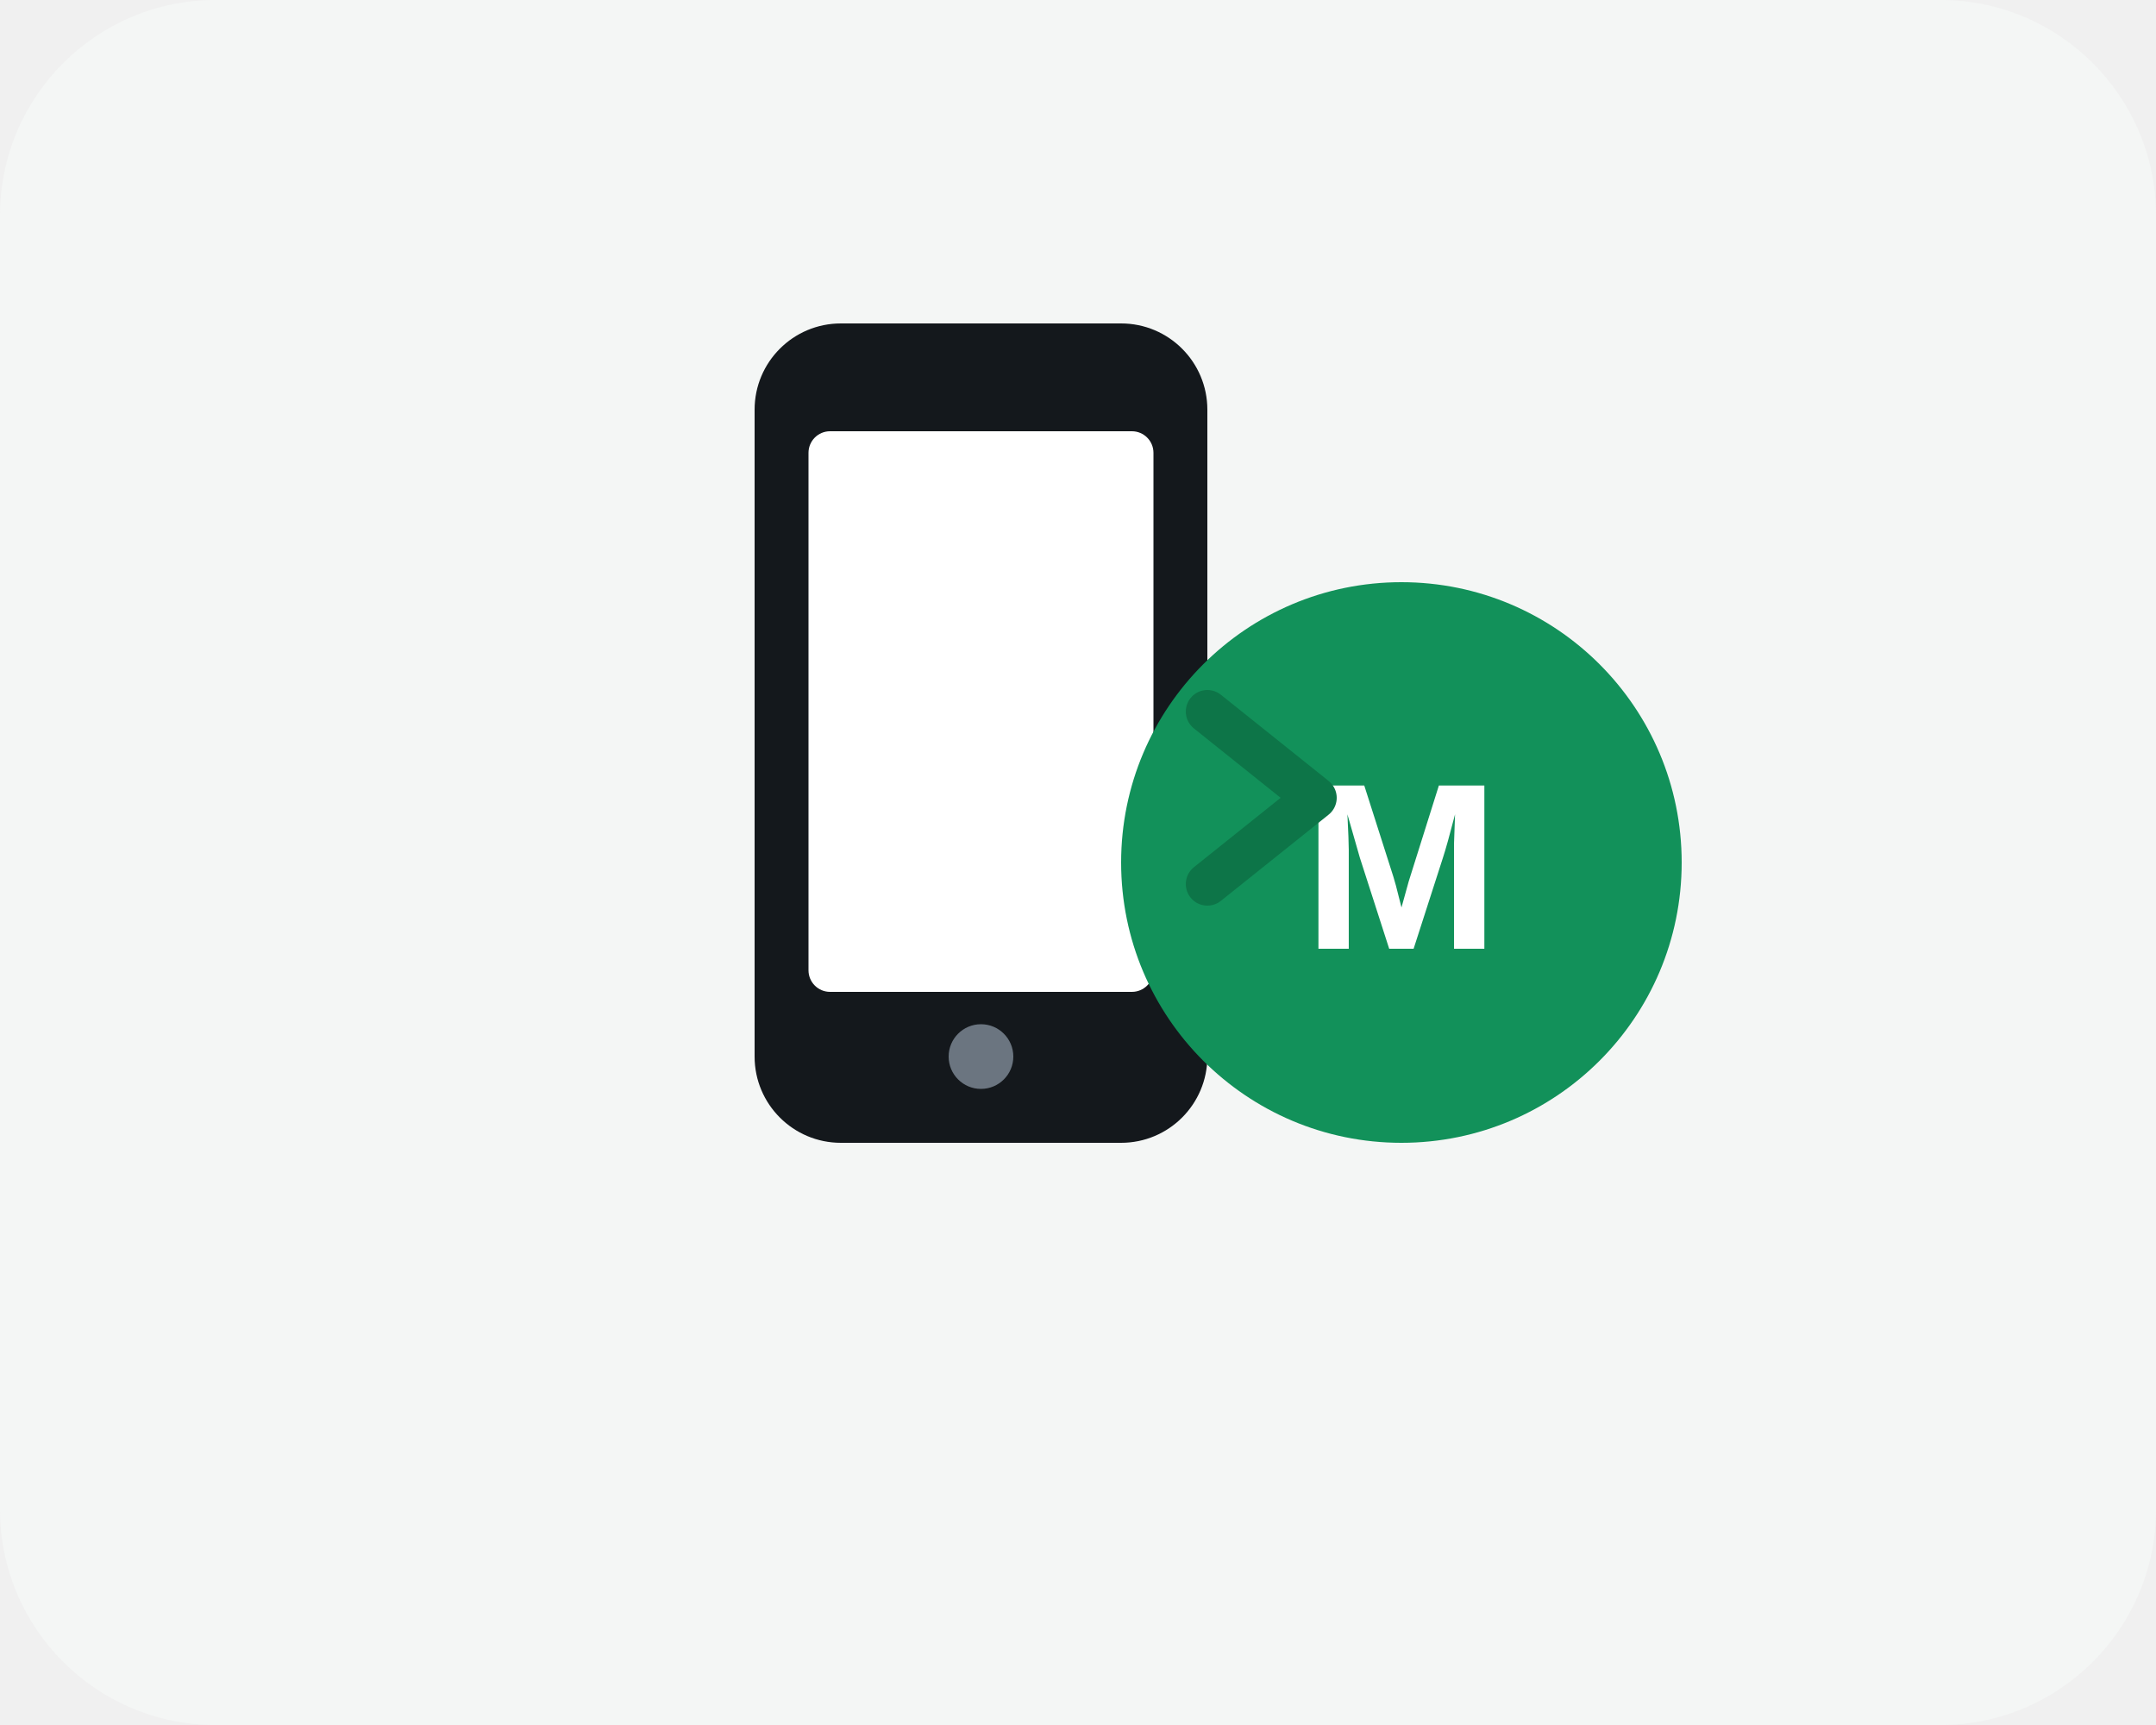
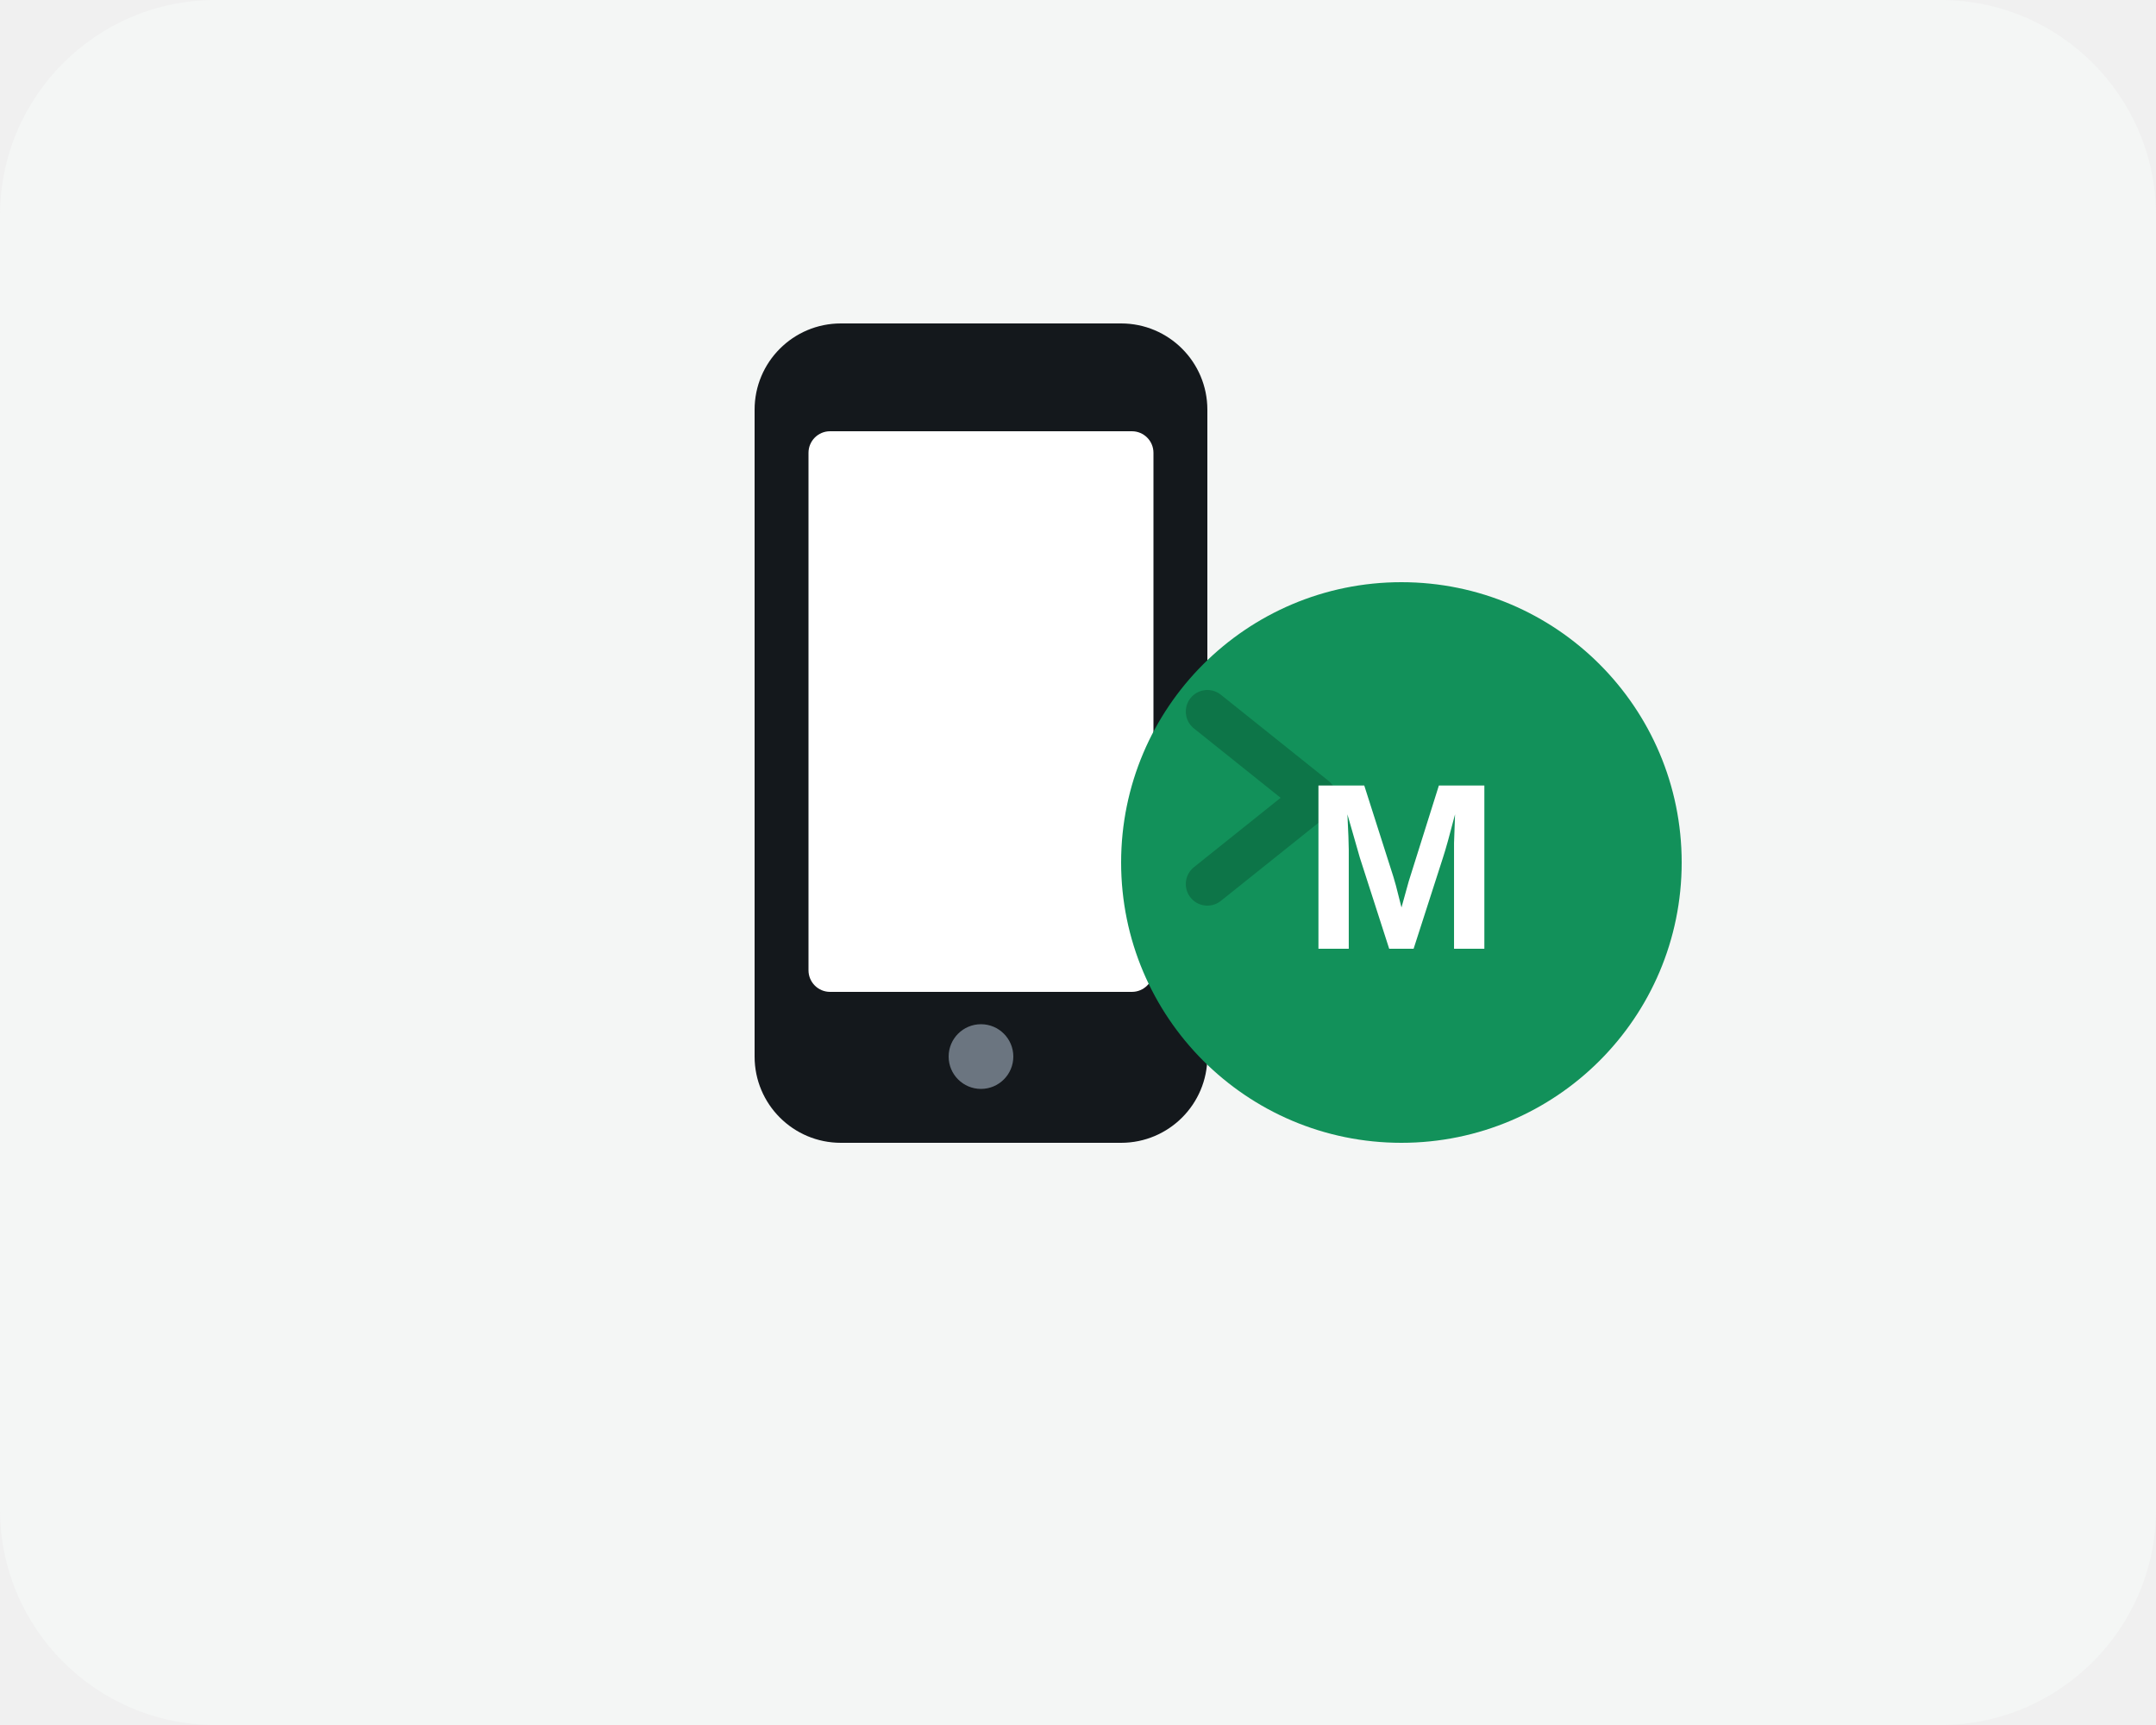
- <svg xmlns="http://www.w3.org/2000/svg" width="200" height="160" viewBox="0 0 200 160" fill="none" role="img" aria-label="Mobile money payment">
-   <rect width="200" height="160" rx="20" fill="#F4F6F5" />
-   <rect x="70" y="30" width="42" height="76" rx="8" fill="#14181C" />
-   <rect x="75" y="40" width="32" height="52" rx="2" fill="#FFFFFF" />
-   <circle cx="91" cy="98" r="3" fill="#6B7580" />
-   <circle cx="130" cy="80" r="26" fill="#12915A" />
+ <svg xmlns="http://www.w3.org/2000/svg" width="200" height="160" viewBox="0 0 200 160" role="img" aria-label="Mobile money payment">
+   <rect width="200" height="160" rx="20" ry="20" fill="#f4f6f5" />
+   <rect width="42" height="76" rx="8" ry="8" transform="translate(70 30)" fill="#14181c" />
+   <rect width="32" height="52" rx="2" ry="2" transform="translate(75 40)" fill="#fff" />
+   <circle r="3" transform="translate(91 98)" fill="#6b7580" />
+   <circle r="26" transform="translate(130 80)" fill="#12915a" />
+   <path d="M112,66l10,8-10,8" fill="none" stroke="#0d7548" stroke-width="4" stroke-linecap="round" stroke-linejoin="round" />
  <text x="130" y="88" font-family="Arial, Helvetica, sans-serif" font-size="22" font-weight="700" fill="white" text-anchor="middle">M</text>
-   <path d="M112 66l10 8-10 8" stroke="#0D7548" stroke-width="4" stroke-linecap="round" stroke-linejoin="round" fill="none" />
</svg>
